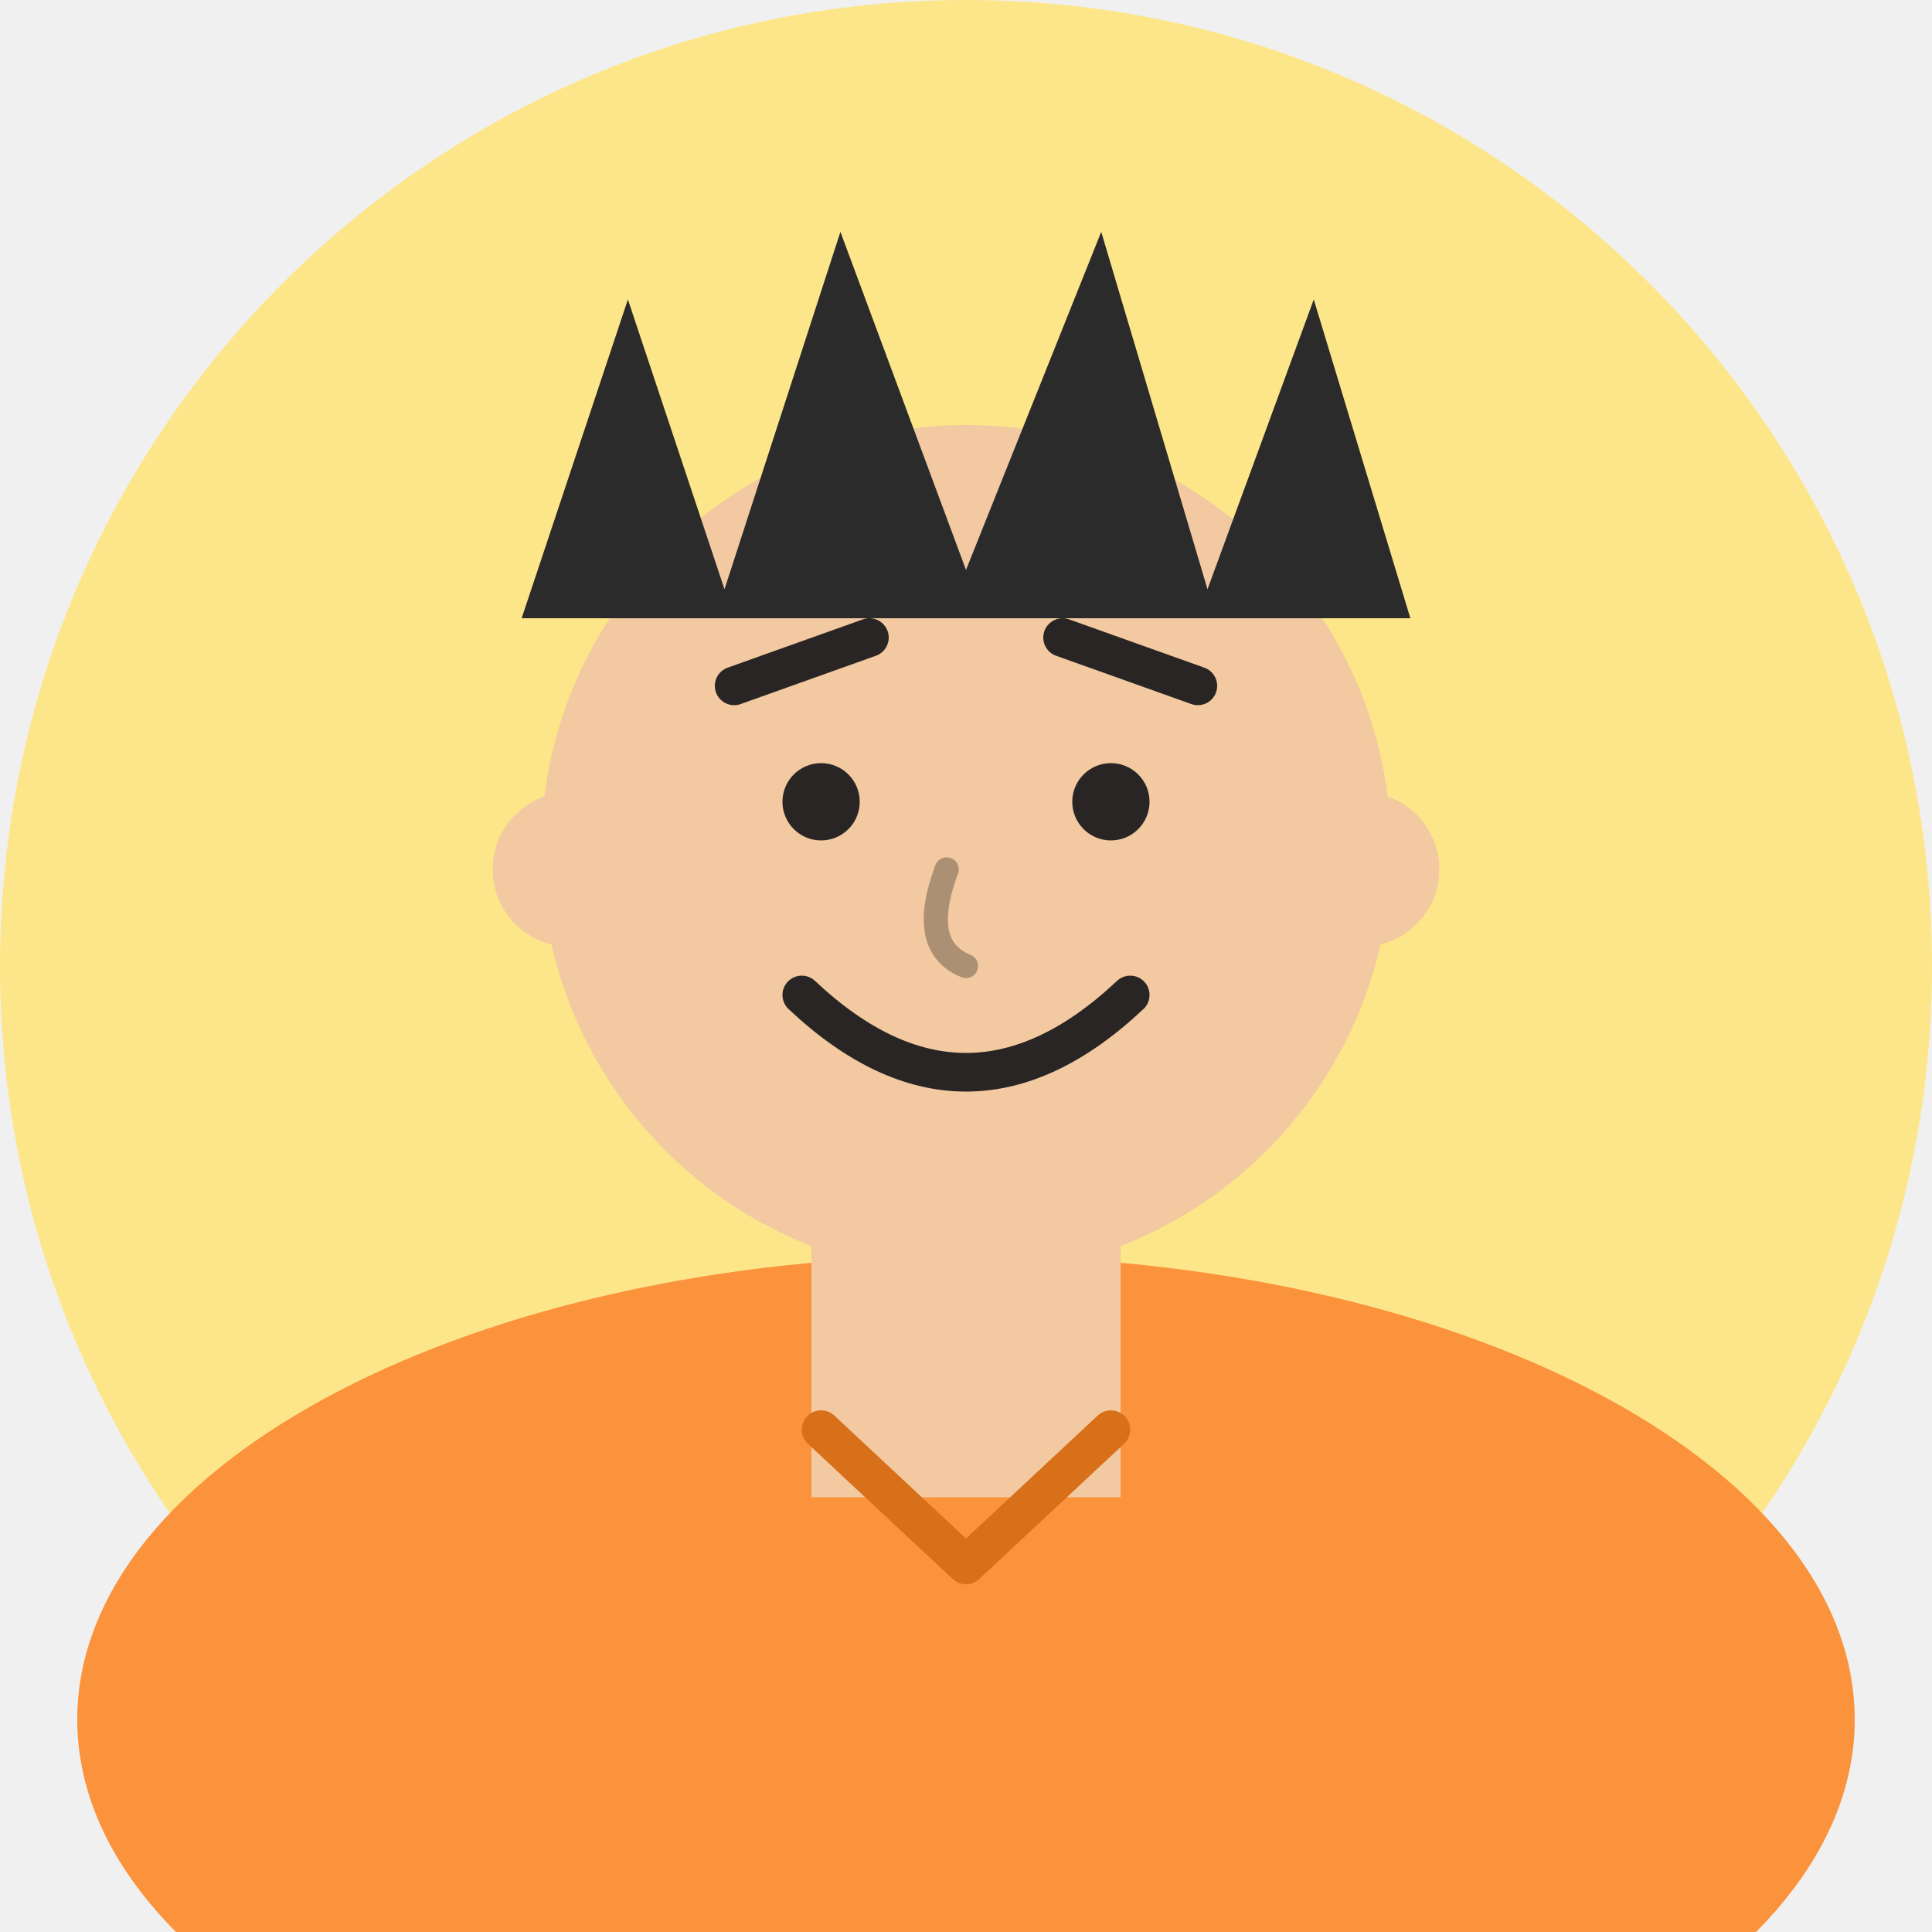
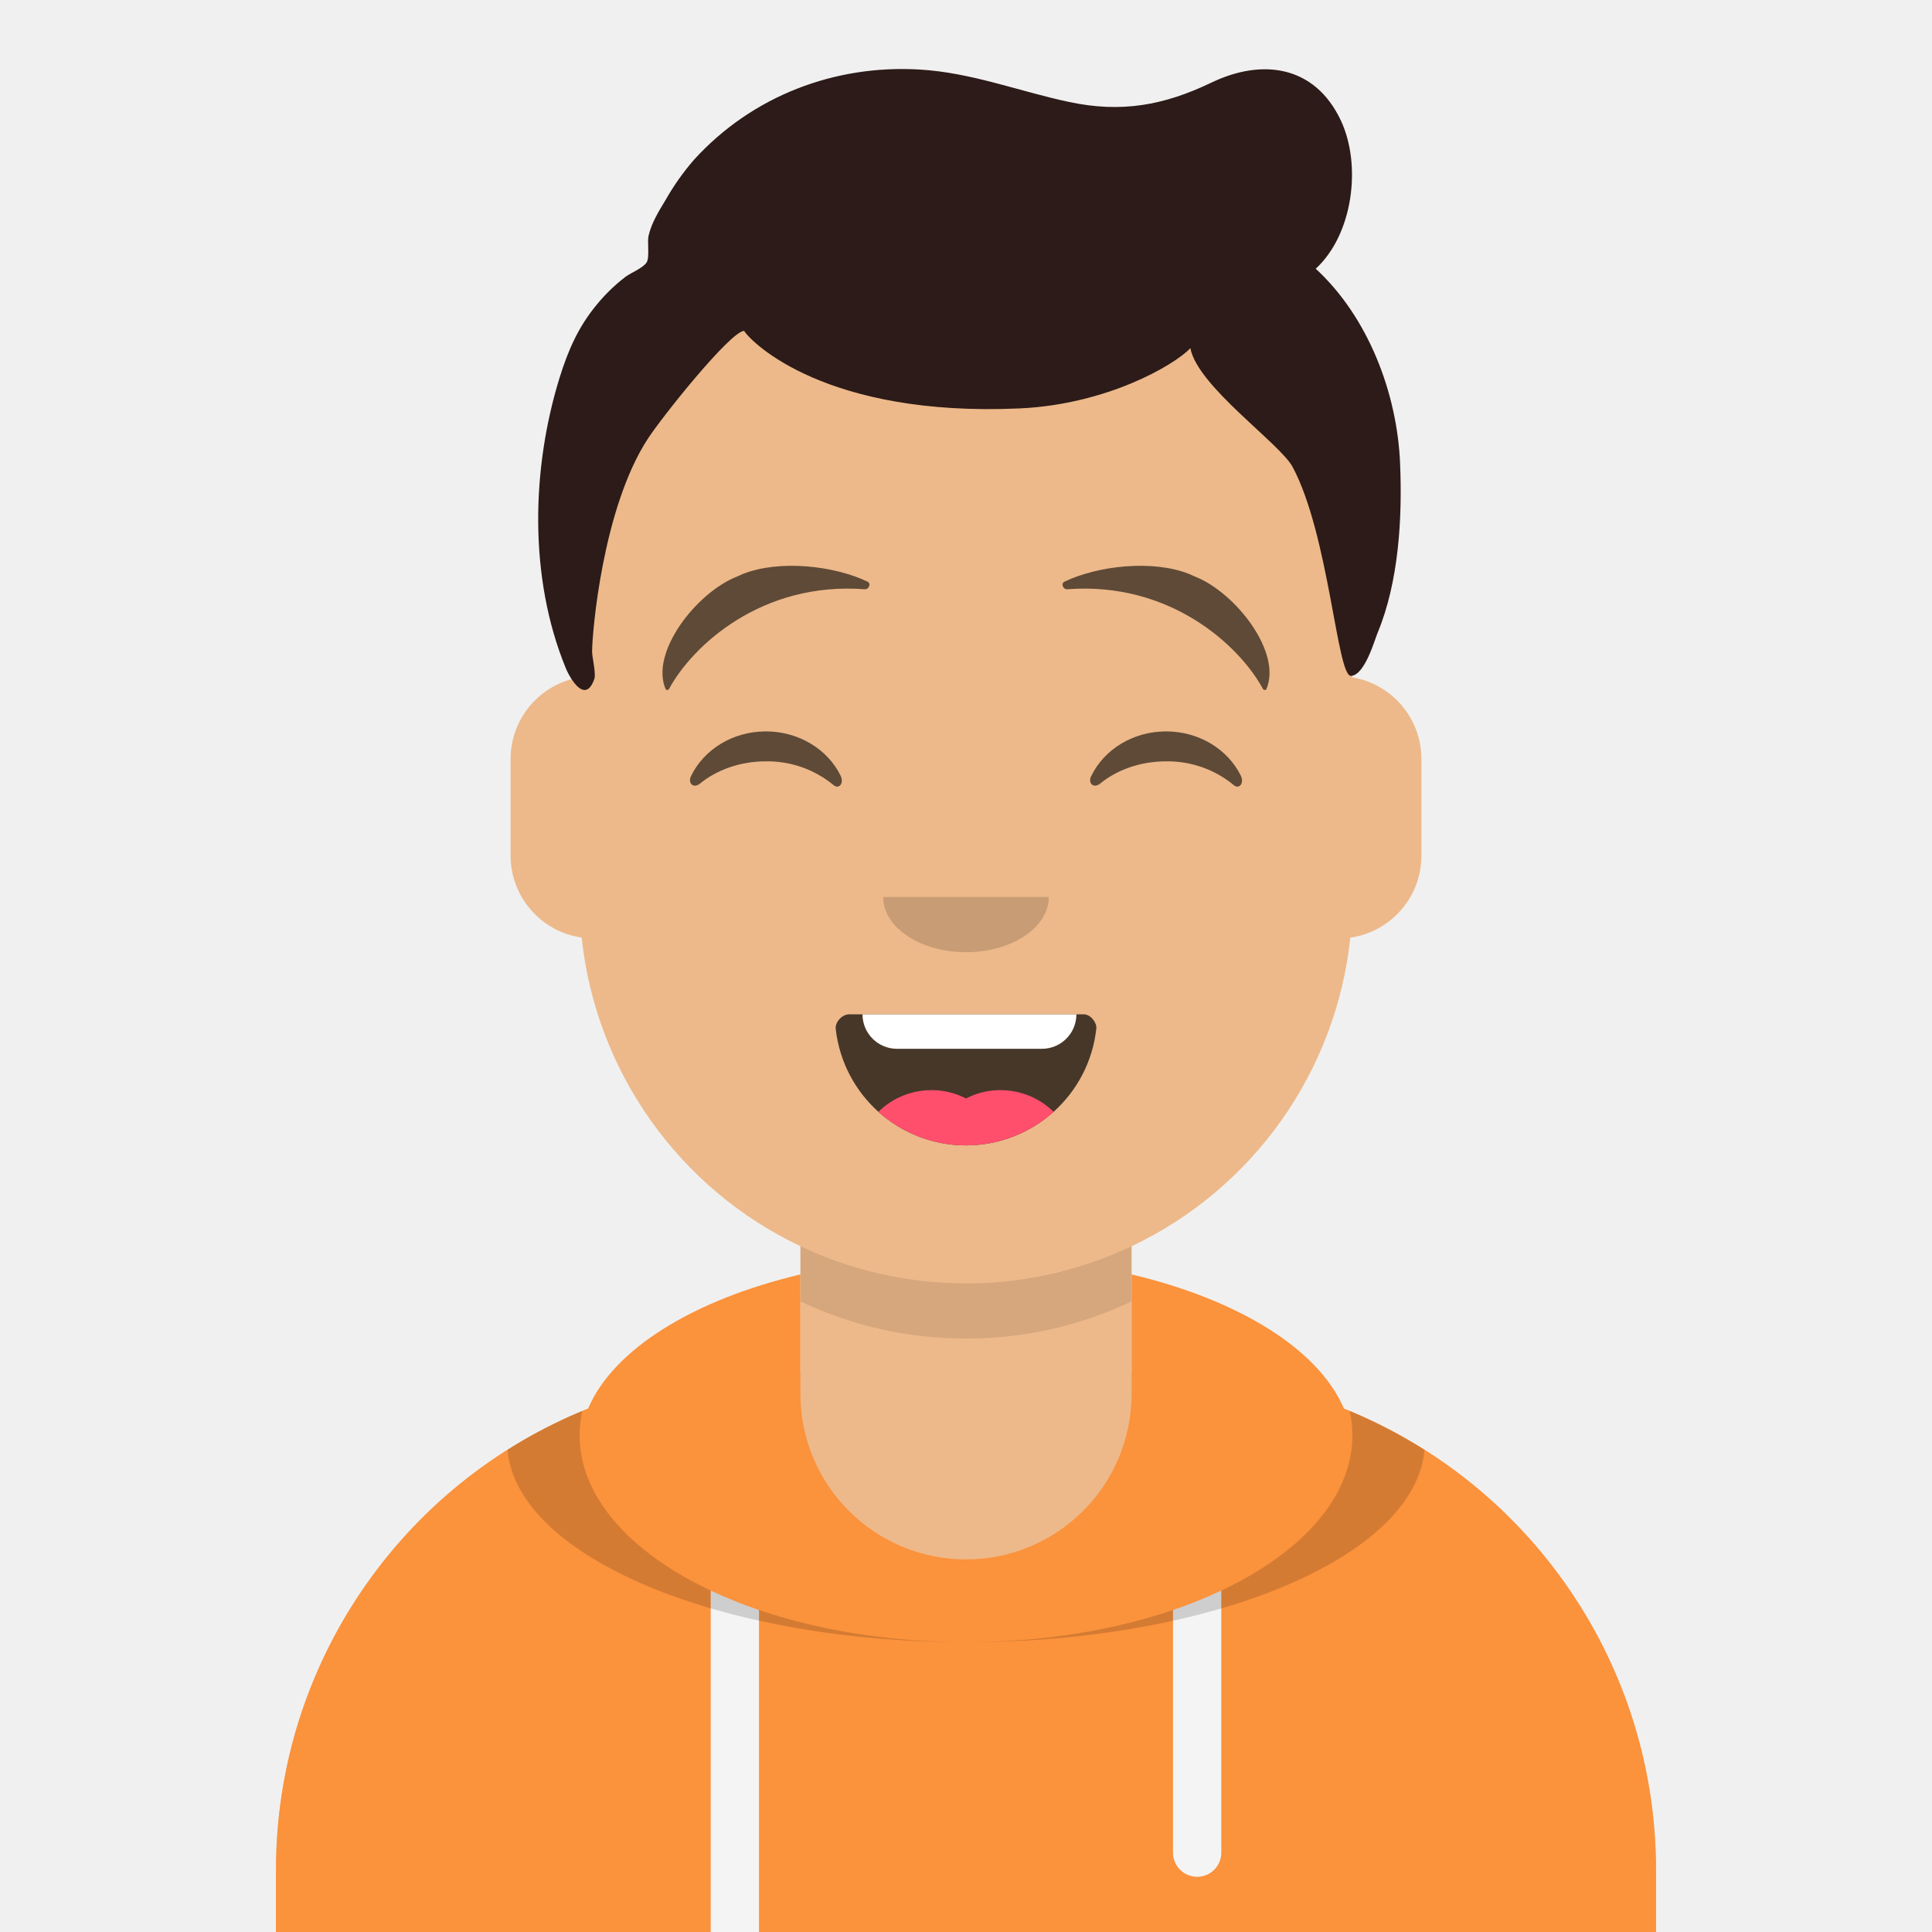
- <svg xmlns="http://www.w3.org/2000/svg" viewBox="0 0 200 200" role="img" aria-label="元気な小学生">
-   <circle cx="100" cy="100" r="100" fill="#fde68a" />
-   <ellipse cx="100" cy="178" rx="92" ry="48" fill="#fb923c" />
-   <rect x="84" y="110" width="32" height="45" fill="#f2c9a0" />
-   <path d="M85,148 L100,162 L115,148" fill="none" stroke="#d86f19" stroke-width="4" stroke-linecap="round" stroke-linejoin="round" />
-   <circle cx="59" cy="90" r="8" fill="#f2c9a0" />
-   <circle cx="141" cy="90" r="8" fill="#f2c9a0" />
-   <circle cx="100" cy="88" r="44" fill="#f2c9a0" />
-   <path d="M54,64 L65,31 L75,61 L87,24 L100,59 L114,24 L125,61 L136,31 L146,64 Z" fill="#2b2b2b" />
-   <circle cx="85" cy="83" r="4" fill="#292524" />
-   <circle cx="115" cy="83" r="4" fill="#292524" />
-   <line x1="76" y1="71" x2="90" y2="66" stroke="#292524" stroke-width="4" stroke-linecap="round" />
-   <line x1="110" y1="66" x2="124" y2="71" stroke="#292524" stroke-width="4" stroke-linecap="round" />
-   <path d="M98,90 Q95,98 100,100" fill="none" stroke="rgba(41,37,36,0.35)" stroke-width="2.5" stroke-linecap="round" />
-   <path d="M83,103 Q100,119 117,103" fill="none" stroke="#292524" stroke-width="4" stroke-linecap="round" />
+ <svg xmlns="http://www.w3.org/2000/svg" viewBox="0 0 280 280" fill="none" shape-rendering="auto">
+   <mask id="viewboxMask">
+     <rect width="280" height="280" rx="0" ry="0" x="0" y="0" fill="#fff" />
+   </mask>
+   <g mask="url(#viewboxMask)">
+     <g transform="translate(8)">
+       <path d="M132 36a56 56 0 0 0-56 56v6.17A12 12 0 0 0 66 110v14a12 12 0 0 0 10.3 11.88 56.04 56.04 0 0 0 31.7 44.73v18.4h-4a72 72 0 0 0-72 72v9h200v-9a72 72 0 0 0-72-72h-4v-18.39a56.04 56.04 0 0 0 31.7-44.73A12 12 0 0 0 198 124v-14a12 12 0 0 0-10-11.83V92a56 56 0 0 0-56-56Z" fill="#edb98a" />
+       <path d="M108 180.61v8a55.79 55.79 0 0 0 24 5.39c8.59 0 16.73-1.93 24-5.39v-8a55.79 55.79 0 0 1-24 5.39 55.79 55.79 0 0 1-24-5.39Z" fill="#000" fill-opacity=".1" />
+       <g transform="translate(0 170)">
+         <path d="M108 14.7c-15.52 3.68-27.1 10.83-30.77 19.44A72.02 72.02 0 0 0 32 101v9h200v-9a72.02 72.02 0 0 0-45.23-66.86C183.1 25.53 171.52 18.38 156 14.7V32a24 24 0 1 1-48 0V14.7Z" fill="#fb923c" />
+         <path d="M102 63.34a67.1 67.1 0 0 1-7-2.82V110h7V63.34ZM162 63.34a67.04 67.04 0 0 0 7-2.82V98.5a3.5 3.5 0 1 1-7 0V63.34Z" fill="#F4F4F4" />
+         <path d="M187.62 34.49a71.79 71.79 0 0 1 10.83 5.63C197.11 55.62 167.87 68 132 68c30.93 0 56-13.43 56-30 0-1.19-.13-2.36-.38-3.51ZM76.38 34.49a16.48 16.48 0 0 0-.38 3.5c0 16.58 25.07 30 56 30-35.87 0-65.1-12.38-66.45-27.88a71.79 71.79 0 0 1 10.83-5.63Z" fill="#000" fill-opacity=".16" />
+       </g>
+       <g transform="translate(78 134)">
+         <path fill-rule="evenodd" clip-rule="evenodd" d="M35.12 15.13a19 19 0 0 0 37.77-.09c.08-.77-.77-2.04-1.85-2.04H37.1C36 13 35 14.18 35.12 15.13Z" fill="#000" fill-opacity=".7" />
+         <path d="M70 13H39a5 5 0 0 0 5 5h21a5 5 0 0 0 5-5Z" fill="#fff" />
+         <path d="M66.7 27.14A10.96 10.96 0 0 0 54 25.2a10.95 10.95 0 0 0-12.7 1.94A18.93 18.93 0 0 0 54 32c4.88 0 9.33-1.84 12.7-4.86Z" fill="#FF4F6D" />
+       </g>
+       <g transform="translate(104 122)">
+         <path fill-rule="evenodd" clip-rule="evenodd" d="M16 8c0 4.42 5.37 8 12 8s12-3.58 12-8" fill="#000" fill-opacity=".16" />
+       </g>
+       <g transform="translate(76 90)">
+         <path d="M16.16 22.45c1.85-3.8 6-6.45 10.84-6.45 4.81 0 8.96 2.63 10.82 6.4.55 1.13-.24 2.05-1.03 1.37a15.05 15.05 0 0 0-9.8-3.43c-3.73 0-7.12 1.24-9.55 3.23-.9.73-1.82-.01-1.28-1.12ZM74.16 22.45c1.85-3.8 6-6.45 10.84-6.45 4.81 0 8.96 2.63 10.82 6.4.55 1.13-.24 2.05-1.03 1.37a15.05 15.05 0 0 0-9.8-3.43c-3.74 0-7.13 1.24-9.56 3.23-.9.73-1.82-.01-1.28-1.12Z" fill-rule="evenodd" clip-rule="evenodd" fill="#000" fill-opacity=".6" />
+       </g>
+       <g transform="translate(76 82)">
+         <path d="m22.77 1.58.9-.4C28.93-.91 36.88-.03 41.73 2.3c.57.27.18 1.15-.4 1.1-14.92-1.14-24.96 8.15-28.37 14.45-.1.18-.41.2-.49.03-2.3-5.32 4.45-13.98 10.3-16.3ZM89.23 1.58l-.9-.4C83.07-.91 75.12-.03 70.27 2.3c-.57.27-.18 1.15.4 1.1 14.92-1.14 24.96 8.15 28.37 14.45.1.18.41.2.49.03 2.3-5.32-4.45-13.98-10.3-16.3Z" fill-rule="evenodd" clip-rule="evenodd" fill="#000" fill-opacity=".6" />
+       </g>
+       <g transform="translate(-1)">
+         <path fill-rule="evenodd" clip-rule="evenodd" d="M183.68 38.95c5.4-4.95 6.7-14.99 3.64-21.5-3.77-8-11.42-9-18.75-5.48-6.9 3.31-13.06 4.42-20.62 2.81-7.26-1.54-14.14-4.26-21.65-4.7-12.32-.74-24.3 3.83-32.7 13.05a35.75 35.75 0 0 0-4.11 5.8c-.98 1.63-2.08 3.38-2.5 5.26-.2.9.18 3.1-.27 3.83-.48.8-2.3 1.52-3.07 2.1a25.02 25.02 0 0 0-4.18 4.05c-2.66 3.22-4.13 6.59-5.37 10.57-4.1 13.25-4.45 29 .86 42 .7 1.74 2.9 5.36 4.18 1.64.26-.73-.33-3.19-.33-3.93 0-2.72 1.5-20.73 8.05-30.82 2.13-3.28 11.97-15.58 13.98-15.68 1.07 1.7 11.88 12.51 39.94 11.24 12.66-.58 22.4-6.27 24.74-8.73 1.03 5.53 13 13.81 14.82 17.22 5.26 9.85 6.43 30.3 8.44 30.27 2.01-.04 3.45-5.24 3.87-6.23 3.07-7.38 3.6-16.64 3.26-24.56-.42-10.2-4.63-21.23-12.23-28.22Z" fill="#2c1b18" />
+       </g>
+       <g transform="translate(49 72)" />
+       <g transform="translate(62 42)" />
+     </g>
+   </g>
</svg>
